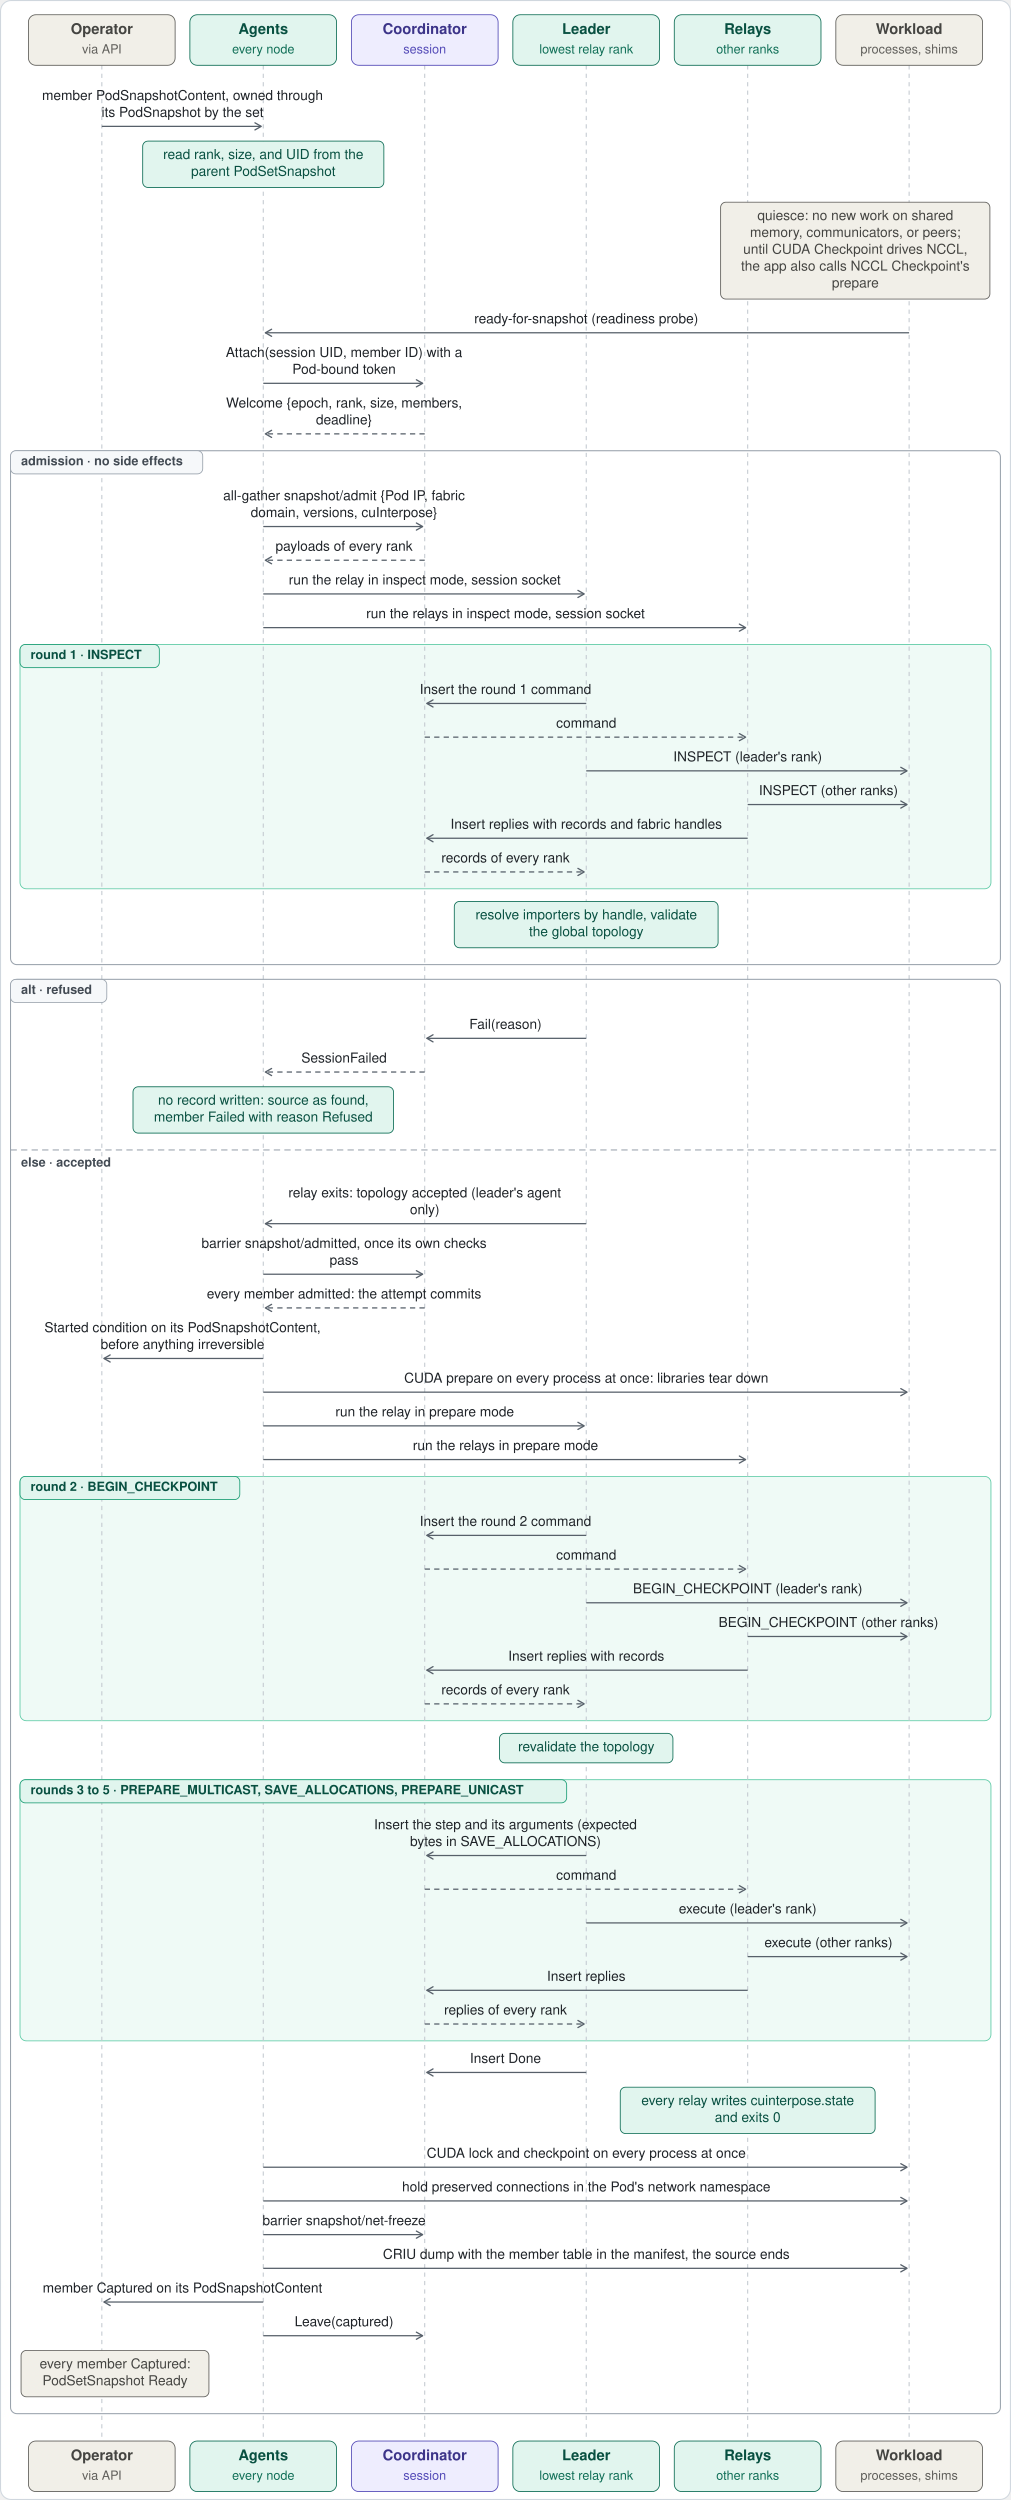
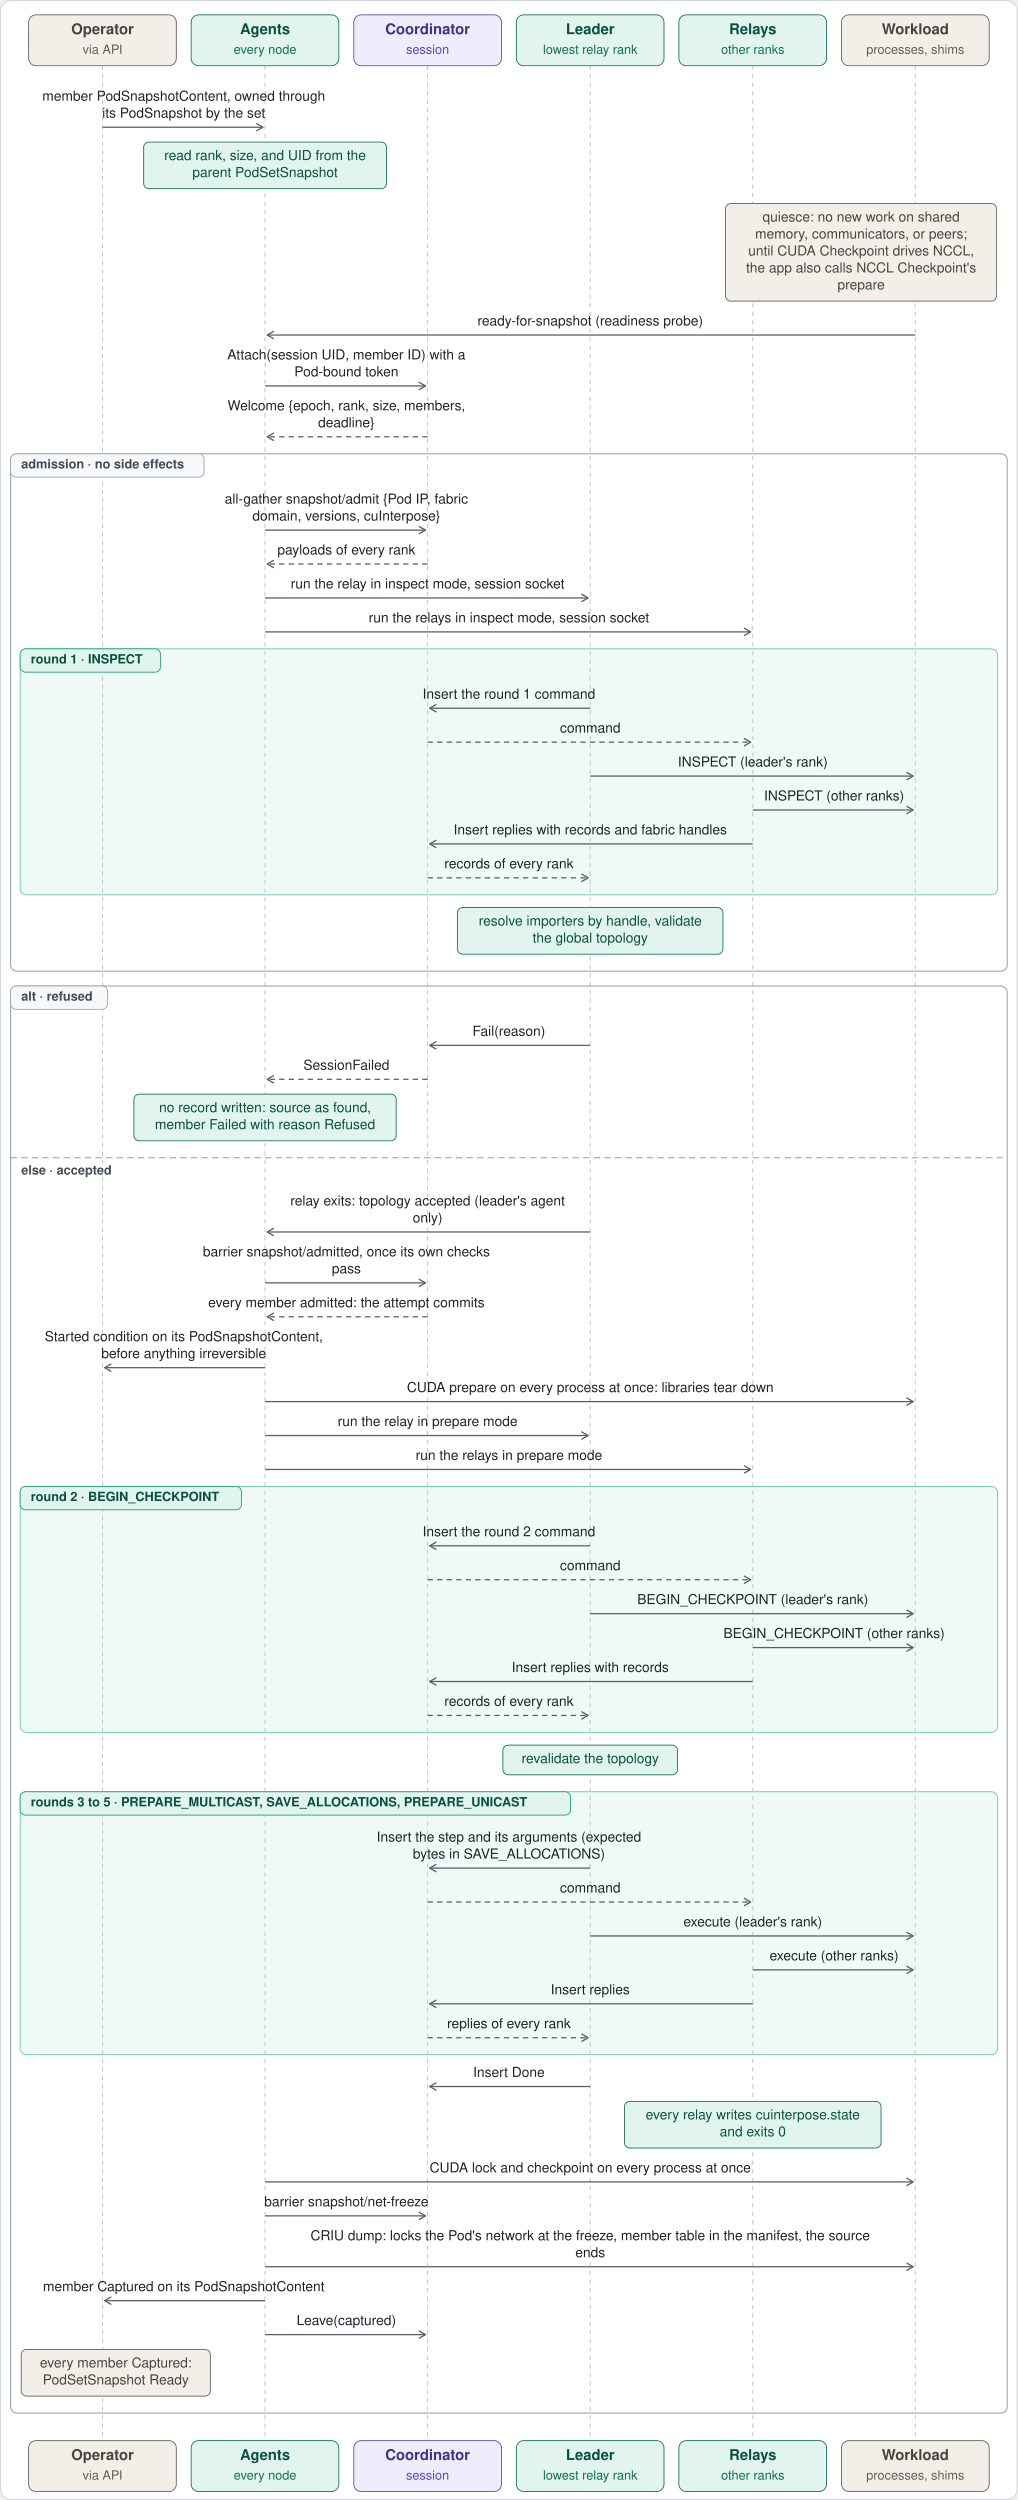
- <svg xmlns="http://www.w3.org/2000/svg" width="960" height="2374" viewBox="0 0 960 2374" role="img" aria-labelledby="title desc">
+ <svg xmlns="http://www.w3.org/2000/svg" width="960" height="2358" viewBox="0 0 960 2358" role="img" aria-labelledby="title desc">
  <style>
text{font-family:Helvetica,Arial,"Liberation Sans",sans-serif}
.bg{fill:#ffffff;stroke:#d0d7de}
.tx{fill:#1f2328}.tm{fill:#59636e}
.life{stroke:#c3c9d0}.arw{stroke:#57606a}.arwp{stroke:#7F77DD}
.ahp{stroke:#57606a;fill:none}.ahpp{stroke:#7F77DD;fill:none}
.frm{stroke:#9aa3ad;fill:none}.tag{fill:#f6f8fa;stroke:#9aa3ad}.tagt{fill:#424a53}
.note{fill:#f6f8fa;stroke:#c3c9d0}.notet{fill:#424a53}
.rnd{fill:#E1F5EE;fill-opacity:.55;stroke:#5DCAA5}.rndtag{fill:#E1F5EE;stroke:#1D9E75}.rndt{fill:#085041}
.cont{fill:none;stroke:#9aa3ad}.neutral{fill:#f6f8fa;stroke:#9aa3ad}
.k-p{fill:#EEEDFE;stroke:#534AB7}.k-p-t{fill:#3C3489}.k-p-s{fill:#534AB7}
.k-t{fill:#E1F5EE;stroke:#0F6E56}.k-t-t{fill:#085041}.k-t-s{fill:#0F6E56}
.k-g{fill:#F1EFE8;stroke:#5F5E5A}.k-g-t{fill:#444441}.k-g-s{fill:#5F5E5A}
.k-a{fill:#FAEEDA;stroke:#854F0B}.k-a-t{fill:#633806}.k-a-s{fill:#854F0B}
.k-r{fill:#FCEBEB;stroke:#A32D2D}.k-r-t{fill:#791F1F}.k-r-s{fill:#A32D2D}
.dot{fill:#1f2328}
@media (prefers-color-scheme: dark){
.bg{fill:#0d1117;stroke:#30363d}
.tx{fill:#e6edf3}.tm{fill:#9198a1}
.life{stroke:#3d444d}.arw{stroke:#9198a1}.ahp{stroke:#9198a1}
.frm{stroke:#57606a}.tag{fill:#151b23;stroke:#57606a}.tagt{fill:#d1d7e0}
.note{fill:#151b23;stroke:#3d444d}.notet{fill:#d1d7e0}
.rnd{fill:#085041;fill-opacity:.35;stroke:#1D9E75}.rndtag{fill:#085041;stroke:#5DCAA5}.rndt{fill:#E1F5EE}
.cont{stroke:#57606a}.neutral{fill:#151b23;stroke:#57606a}
.k-p{fill:#3C3489;stroke:#AFA9EC}.k-p-t{fill:#EEEDFE}.k-p-s{fill:#CECBF6}
.k-t{fill:#085041;stroke:#5DCAA5}.k-t-t{fill:#E1F5EE}.k-t-s{fill:#9FE1CB}
.k-g{fill:#444441;stroke:#B4B2A9}.k-g-t{fill:#F1EFE8}.k-g-s{fill:#D3D1C7}
.k-a{fill:#633806;stroke:#EF9F27}.k-a-t{fill:#FAEEDA}.k-a-s{fill:#FAC775}
.k-r{fill:#791F1F;stroke:#F09595}.k-r-t{fill:#FCEBEB}.k-r-s{fill:#F7C1C1}
.dot{fill:#e6edf3}
}
</style>
  <defs>
    <marker id="ah" viewBox="0 0 10 10" refX="8.5" refY="5" markerWidth="7" markerHeight="7" orient="auto-start-reverse">
      <path class="ahp" d="M1.5 1L8.5 5L1.5 9" stroke-width="1.5" stroke-linecap="round" stroke-linejoin="round" />
    </marker>
    <marker id="ahP" viewBox="0 0 10 10" refX="8.5" refY="5" markerWidth="7" markerHeight="7" orient="auto-start-reverse">
      <path class="ahpp" d="M1.5 1L8.5 5L1.5 9" stroke-width="1.5" stroke-linecap="round" stroke-linejoin="round" />
    </marker>
  </defs>
-   <rect class="bg" x="0.5" y="0.5" width="959" height="2373" rx="10" />
+   <rect class="bg" x="0.5" y="0.5" width="959" height="2357" rx="10" />
  <rect class="rnd" x="19" y="612.0" width="922" height="232.0" rx="6" stroke-width="0.8" />
  <rect class="rnd" x="19" y="1402.0" width="922" height="232.0" rx="6" stroke-width="0.8" />
  <rect class="rnd" x="19" y="1690.0" width="922" height="248.0" rx="6" stroke-width="0.8" />
-   <line class="life" x1="96.7" y1="62.0" x2="96.7" y2="2314.0" stroke-width="1" stroke-dasharray="4 4" />
-   <line class="life" x1="250.0" y1="62.0" x2="250.0" y2="2314.0" stroke-width="1" stroke-dasharray="4 4" />
-   <line class="life" x1="403.3" y1="62.0" x2="403.3" y2="2314.0" stroke-width="1" stroke-dasharray="4 4" />
-   <line class="life" x1="556.7" y1="62.0" x2="556.7" y2="2314.0" stroke-width="1" stroke-dasharray="4 4" />
-   <line class="life" x1="710.0" y1="62.0" x2="710.0" y2="2314.0" stroke-width="1" stroke-dasharray="4 4" />
-   <line class="life" x1="863.3" y1="62.0" x2="863.3" y2="2314.0" stroke-width="1" stroke-dasharray="4 4" />
+   <line class="life" x1="96.7" y1="62.0" x2="96.7" y2="2298.0" stroke-width="1" stroke-dasharray="4 4" />
+   <line class="life" x1="250.0" y1="62.0" x2="250.0" y2="2298.0" stroke-width="1" stroke-dasharray="4 4" />
+   <line class="life" x1="403.3" y1="62.0" x2="403.3" y2="2298.0" stroke-width="1" stroke-dasharray="4 4" />
+   <line class="life" x1="556.7" y1="62.0" x2="556.7" y2="2298.0" stroke-width="1" stroke-dasharray="4 4" />
+   <line class="life" x1="710.0" y1="62.0" x2="710.0" y2="2298.0" stroke-width="1" stroke-dasharray="4 4" />
+   <line class="life" x1="863.3" y1="62.0" x2="863.3" y2="2298.0" stroke-width="1" stroke-dasharray="4 4" />
  <rect class="rndtag" x="19" y="612.0" width="132.3" height="22" rx="5" stroke-width="0.8" />
  <text x="29.0" y="623.0" class="rndt" font-size="12" font-weight="700" text-anchor="start" dominant-baseline="central">round 1 · INSPECT</text>
  <rect class="frm" x="10" y="428.0" width="940" height="488.0" rx="6" stroke-width="1" />
  <rect class="tag" x="10" y="428.0" width="182.5" height="22" rx="5" stroke-width="0.8" />
  <text x="20.0" y="439.0" class="tagt" font-size="12" font-weight="700" text-anchor="start" dominant-baseline="central">admission · no side effects</text>
  <rect class="rndtag" x="19" y="1402.0" width="208.7" height="22" rx="5" stroke-width="0.8" />
  <text x="29.0" y="1413.0" class="rndt" font-size="12" font-weight="700" text-anchor="start" dominant-baseline="central">round 2 · BEGIN_CHECKPOINT</text>
  <rect class="rndtag" x="19" y="1690.0" width="519.1" height="22" rx="5" stroke-width="0.8" />
  <text x="29.0" y="1701.0" class="rndt" font-size="12" font-weight="700" text-anchor="start" dominant-baseline="central">rounds 3 to 5 · PREPARE_MULTICAST, SAVE_ALLOCATIONS, PREPARE_UNICAST</text>
-   <rect class="frm" x="10" y="930.0" width="940" height="1362.0" rx="6" stroke-width="1" />
+   <rect class="frm" x="10" y="930.0" width="940" height="1346.0" rx="6" stroke-width="1" />
  <rect class="tag" x="10" y="930.0" width="91.4" height="22" rx="5" stroke-width="0.8" />
  <text x="20.0" y="941.0" class="tagt" font-size="12" font-weight="700" text-anchor="start" dominant-baseline="central">alt · refused</text>
  <line class="frm" x1="10.0" y1="1092.0" x2="950.0" y2="1092.0" stroke-width="1" stroke-dasharray="6 4" />
  <text x="20.0" y="1105.0" class="tagt" font-size="12" font-weight="700" text-anchor="start" dominant-baseline="central">else · accepted</text>
  <text x="173.3" y="92.0" class="tx" font-size="13" font-weight="400" text-anchor="middle" dominant-baseline="central">member PodSnapshotContent, owned through</text>
  <text x="173.3" y="108.0" class="tx" font-size="13" font-weight="400" text-anchor="middle" dominant-baseline="central">its PodSnapshot by the set</text>
  <line class="arw" x1="96.7" y1="120.0" x2="248.0" y2="120.0" stroke-width="1.2" marker-end="url(#ah)" />
  <rect class="k-t" x="135.5" y="134.0" width="229.0" height="44" rx="5" stroke-width="0.8" />
  <text x="250.0" y="148.0" class="k-t-t" font-size="13" font-weight="400" text-anchor="middle" dominant-baseline="central">read rank, size, and UID from the</text>
  <text x="250.0" y="164.0" class="k-t-t" font-size="13" font-weight="400" text-anchor="middle" dominant-baseline="central">parent PodSetSnapshot</text>
  <rect class="k-g" x="684.3" y="192.0" width="255.7" height="92" rx="5" stroke-width="0.8" />
  <text x="812.2" y="206.0" class="k-g-t" font-size="13" font-weight="400" text-anchor="middle" dominant-baseline="central">quiesce: no new work on shared</text>
  <text x="812.2" y="222.0" class="k-g-t" font-size="13" font-weight="400" text-anchor="middle" dominant-baseline="central">memory, communicators, or peers;</text>
  <text x="812.2" y="238.0" class="k-g-t" font-size="13" font-weight="400" text-anchor="middle" dominant-baseline="central">until CUDA Checkpoint drives NCCL,</text>
  <text x="812.2" y="254.0" class="k-g-t" font-size="13" font-weight="400" text-anchor="middle" dominant-baseline="central">the app also calls NCCL Checkpoint's</text>
  <text x="812.2" y="270.0" class="k-g-t" font-size="13" font-weight="400" text-anchor="middle" dominant-baseline="central">prepare</text>
  <text x="556.7" y="304.0" class="tx" font-size="13" font-weight="400" text-anchor="middle" dominant-baseline="central">ready-for-snapshot (readiness probe)</text>
  <line class="arw" x1="863.3" y1="316.0" x2="252.0" y2="316.0" stroke-width="1.2" marker-end="url(#ah)" />
  <text x="326.7" y="336.0" class="tx" font-size="13" font-weight="400" text-anchor="middle" dominant-baseline="central">Attach(session UID, member ID) with a</text>
  <text x="326.7" y="352.0" class="tx" font-size="13" font-weight="400" text-anchor="middle" dominant-baseline="central">Pod-bound token</text>
  <line class="arw" x1="250.0" y1="364.0" x2="401.3" y2="364.0" stroke-width="1.2" marker-end="url(#ah)" />
  <text x="326.7" y="384.0" class="tx" font-size="13" font-weight="400" text-anchor="middle" dominant-baseline="central">Welcome {epoch, rank, size, members,</text>
  <text x="326.7" y="400.0" class="tx" font-size="13" font-weight="400" text-anchor="middle" dominant-baseline="central">deadline}</text>
  <line class="arw" x1="403.3" y1="412.0" x2="252.0" y2="412.0" stroke-width="1.2" stroke-dasharray="5 4" marker-end="url(#ah)" />
  <text x="326.7" y="472.0" class="tx" font-size="13" font-weight="400" text-anchor="middle" dominant-baseline="central">all-gather snapshot/admit {Pod IP, fabric</text>
  <text x="326.7" y="488.0" class="tx" font-size="13" font-weight="400" text-anchor="middle" dominant-baseline="central">domain, versions, cuInterpose}</text>
  <line class="arw" x1="250.0" y1="500.0" x2="401.3" y2="500.0" stroke-width="1.2" marker-end="url(#ah)" />
  <text x="326.7" y="520.0" class="tx" font-size="13" font-weight="400" text-anchor="middle" dominant-baseline="central">payloads of every rank</text>
  <line class="arw" x1="403.3" y1="532.0" x2="252.0" y2="532.0" stroke-width="1.2" stroke-dasharray="5 4" marker-end="url(#ah)" />
  <text x="403.3" y="552.0" class="tx" font-size="13" font-weight="400" text-anchor="middle" dominant-baseline="central">run the relay in inspect mode, session socket</text>
  <line class="arw" x1="250.0" y1="564.0" x2="554.7" y2="564.0" stroke-width="1.2" marker-end="url(#ah)" />
  <text x="480.0" y="584.0" class="tx" font-size="13" font-weight="400" text-anchor="middle" dominant-baseline="central">run the relays in inspect mode, session socket</text>
  <line class="arw" x1="250.0" y1="596.0" x2="708.0" y2="596.0" stroke-width="1.2" marker-end="url(#ah)" />
  <text x="480.0" y="656.0" class="tx" font-size="13" font-weight="400" text-anchor="middle" dominant-baseline="central">Insert the round 1 command</text>
  <line class="arw" x1="556.7" y1="668.0" x2="405.3" y2="668.0" stroke-width="1.2" marker-end="url(#ah)" />
  <text x="556.7" y="688.0" class="tx" font-size="13" font-weight="400" text-anchor="middle" dominant-baseline="central">command</text>
  <line class="arw" x1="403.3" y1="700.0" x2="708.0" y2="700.0" stroke-width="1.2" stroke-dasharray="5 4" marker-end="url(#ah)" />
  <text x="710.0" y="720.0" class="tx" font-size="13" font-weight="400" text-anchor="middle" dominant-baseline="central">INSPECT (leader's rank)</text>
  <line class="arw" x1="556.7" y1="732.0" x2="861.3" y2="732.0" stroke-width="1.2" marker-end="url(#ah)" />
  <text x="786.7" y="752.0" class="tx" font-size="13" font-weight="400" text-anchor="middle" dominant-baseline="central">INSPECT (other ranks)</text>
  <line class="arw" x1="710.0" y1="764.0" x2="861.3" y2="764.0" stroke-width="1.2" marker-end="url(#ah)" />
  <text x="556.7" y="784.0" class="tx" font-size="13" font-weight="400" text-anchor="middle" dominant-baseline="central">Insert replies with records and fabric handles</text>
  <line class="arw" x1="710.0" y1="796.0" x2="405.3" y2="796.0" stroke-width="1.2" marker-end="url(#ah)" />
  <text x="480.0" y="816.0" class="tx" font-size="13" font-weight="400" text-anchor="middle" dominant-baseline="central">records of every rank</text>
  <line class="arw" x1="403.3" y1="828.0" x2="554.7" y2="828.0" stroke-width="1.2" stroke-dasharray="5 4" marker-end="url(#ah)" />
  <rect class="k-t" x="431.4" y="856.0" width="250.5" height="44" rx="5" stroke-width="0.8" />
  <text x="556.7" y="870.0" class="k-t-t" font-size="13" font-weight="400" text-anchor="middle" dominant-baseline="central">resolve importers by handle, validate</text>
  <text x="556.7" y="886.0" class="k-t-t" font-size="13" font-weight="400" text-anchor="middle" dominant-baseline="central">the global topology</text>
  <text x="480.0" y="974.0" class="tx" font-size="13" font-weight="400" text-anchor="middle" dominant-baseline="central">Fail(reason)</text>
  <line class="arw" x1="556.7" y1="986.0" x2="405.3" y2="986.0" stroke-width="1.2" marker-end="url(#ah)" />
  <text x="326.7" y="1006.0" class="tx" font-size="13" font-weight="400" text-anchor="middle" dominant-baseline="central">SessionFailed</text>
  <line class="arw" x1="403.3" y1="1018.0" x2="252.0" y2="1018.0" stroke-width="1.2" stroke-dasharray="5 4" marker-end="url(#ah)" />
  <rect class="k-t" x="126.3" y="1032.0" width="247.4" height="44" rx="5" stroke-width="0.8" />
  <text x="250.0" y="1046.0" class="k-t-t" font-size="13" font-weight="400" text-anchor="middle" dominant-baseline="central">no record written: source as found,</text>
  <text x="250.0" y="1062.0" class="k-t-t" font-size="13" font-weight="400" text-anchor="middle" dominant-baseline="central">member Failed with reason Refused</text>
  <text x="403.3" y="1134.0" class="tx" font-size="13" font-weight="400" text-anchor="middle" dominant-baseline="central">relay exits: topology accepted (leader's agent</text>
  <text x="403.3" y="1150.0" class="tx" font-size="13" font-weight="400" text-anchor="middle" dominant-baseline="central">only)</text>
  <line class="arw" x1="556.7" y1="1162.0" x2="252.0" y2="1162.0" stroke-width="1.2" marker-end="url(#ah)" />
  <text x="326.7" y="1182.0" class="tx" font-size="13" font-weight="400" text-anchor="middle" dominant-baseline="central">barrier snapshot/admitted, once its own checks</text>
  <text x="326.7" y="1198.0" class="tx" font-size="13" font-weight="400" text-anchor="middle" dominant-baseline="central">pass</text>
  <line class="arw" x1="250.0" y1="1210.0" x2="401.3" y2="1210.0" stroke-width="1.2" marker-end="url(#ah)" />
  <text x="326.7" y="1230.0" class="tx" font-size="13" font-weight="400" text-anchor="middle" dominant-baseline="central">every member admitted: the attempt commits</text>
  <line class="arw" x1="403.3" y1="1242.0" x2="252.0" y2="1242.0" stroke-width="1.2" stroke-dasharray="5 4" marker-end="url(#ah)" />
  <text x="173.3" y="1262.0" class="tx" font-size="13" font-weight="400" text-anchor="middle" dominant-baseline="central">Started condition on its PodSnapshotContent,</text>
  <text x="173.3" y="1278.0" class="tx" font-size="13" font-weight="400" text-anchor="middle" dominant-baseline="central">before anything irreversible</text>
  <line class="arw" x1="250.0" y1="1290.0" x2="98.7" y2="1290.0" stroke-width="1.2" marker-end="url(#ah)" />
  <text x="556.7" y="1310.0" class="tx" font-size="13" font-weight="400" text-anchor="middle" dominant-baseline="central">CUDA prepare on every process at once: libraries tear down</text>
  <line class="arw" x1="250.0" y1="1322.0" x2="861.3" y2="1322.0" stroke-width="1.2" marker-end="url(#ah)" />
  <text x="403.3" y="1342.0" class="tx" font-size="13" font-weight="400" text-anchor="middle" dominant-baseline="central">run the relay in prepare mode</text>
  <line class="arw" x1="250.0" y1="1354.0" x2="554.7" y2="1354.0" stroke-width="1.2" marker-end="url(#ah)" />
  <text x="480.0" y="1374.0" class="tx" font-size="13" font-weight="400" text-anchor="middle" dominant-baseline="central">run the relays in prepare mode</text>
  <line class="arw" x1="250.0" y1="1386.0" x2="708.0" y2="1386.0" stroke-width="1.2" marker-end="url(#ah)" />
  <text x="480.0" y="1446.0" class="tx" font-size="13" font-weight="400" text-anchor="middle" dominant-baseline="central">Insert the round 2 command</text>
  <line class="arw" x1="556.7" y1="1458.0" x2="405.3" y2="1458.0" stroke-width="1.2" marker-end="url(#ah)" />
  <text x="556.7" y="1478.0" class="tx" font-size="13" font-weight="400" text-anchor="middle" dominant-baseline="central">command</text>
  <line class="arw" x1="403.3" y1="1490.0" x2="708.0" y2="1490.0" stroke-width="1.2" stroke-dasharray="5 4" marker-end="url(#ah)" />
  <text x="710.0" y="1510.0" class="tx" font-size="13" font-weight="400" text-anchor="middle" dominant-baseline="central">BEGIN_CHECKPOINT (leader's rank)</text>
  <line class="arw" x1="556.7" y1="1522.0" x2="861.3" y2="1522.0" stroke-width="1.2" marker-end="url(#ah)" />
  <text x="786.7" y="1542.0" class="tx" font-size="13" font-weight="400" text-anchor="middle" dominant-baseline="central">BEGIN_CHECKPOINT (other ranks)</text>
  <line class="arw" x1="710.0" y1="1554.0" x2="861.3" y2="1554.0" stroke-width="1.2" marker-end="url(#ah)" />
  <text x="556.7" y="1574.0" class="tx" font-size="13" font-weight="400" text-anchor="middle" dominant-baseline="central">Insert replies with records</text>
  <line class="arw" x1="710.0" y1="1586.0" x2="405.3" y2="1586.0" stroke-width="1.2" marker-end="url(#ah)" />
  <text x="480.0" y="1606.0" class="tx" font-size="13" font-weight="400" text-anchor="middle" dominant-baseline="central">records of every rank</text>
  <line class="arw" x1="403.3" y1="1618.0" x2="554.7" y2="1618.0" stroke-width="1.2" stroke-dasharray="5 4" marker-end="url(#ah)" />
  <rect class="k-t" x="474.3" y="1646.0" width="164.7" height="28" rx="5" stroke-width="0.8" />
  <text x="556.7" y="1660.0" class="k-t-t" font-size="13" font-weight="400" text-anchor="middle" dominant-baseline="central">revalidate the topology</text>
  <text x="480.0" y="1734.0" class="tx" font-size="13" font-weight="400" text-anchor="middle" dominant-baseline="central">Insert the step and its arguments (expected</text>
  <text x="480.0" y="1750.0" class="tx" font-size="13" font-weight="400" text-anchor="middle" dominant-baseline="central">bytes in SAVE_ALLOCATIONS)</text>
  <line class="arw" x1="556.7" y1="1762.0" x2="405.3" y2="1762.0" stroke-width="1.2" marker-end="url(#ah)" />
  <text x="556.7" y="1782.0" class="tx" font-size="13" font-weight="400" text-anchor="middle" dominant-baseline="central">command</text>
  <line class="arw" x1="403.3" y1="1794.0" x2="708.0" y2="1794.0" stroke-width="1.2" stroke-dasharray="5 4" marker-end="url(#ah)" />
  <text x="710.0" y="1814.0" class="tx" font-size="13" font-weight="400" text-anchor="middle" dominant-baseline="central">execute (leader's rank)</text>
  <line class="arw" x1="556.7" y1="1826.0" x2="861.3" y2="1826.0" stroke-width="1.2" marker-end="url(#ah)" />
  <text x="786.7" y="1846.0" class="tx" font-size="13" font-weight="400" text-anchor="middle" dominant-baseline="central">execute (other ranks)</text>
  <line class="arw" x1="710.0" y1="1858.0" x2="861.3" y2="1858.0" stroke-width="1.2" marker-end="url(#ah)" />
  <text x="556.7" y="1878.0" class="tx" font-size="13" font-weight="400" text-anchor="middle" dominant-baseline="central">Insert replies</text>
  <line class="arw" x1="710.0" y1="1890.0" x2="405.3" y2="1890.0" stroke-width="1.2" marker-end="url(#ah)" />
  <text x="480.0" y="1910.0" class="tx" font-size="13" font-weight="400" text-anchor="middle" dominant-baseline="central">replies of every rank</text>
  <line class="arw" x1="403.3" y1="1922.0" x2="554.7" y2="1922.0" stroke-width="1.2" stroke-dasharray="5 4" marker-end="url(#ah)" />
  <text x="480.0" y="1956.0" class="tx" font-size="13" font-weight="400" text-anchor="middle" dominant-baseline="central">Insert Done</text>
  <line class="arw" x1="556.7" y1="1968.0" x2="405.3" y2="1968.0" stroke-width="1.2" marker-end="url(#ah)" />
  <rect class="k-t" x="589.0" y="1982.0" width="242.0" height="44" rx="5" stroke-width="0.8" />
  <text x="710.0" y="1996.0" class="k-t-t" font-size="13" font-weight="400" text-anchor="middle" dominant-baseline="central">every relay writes cuinterpose.state</text>
  <text x="710.0" y="2012.0" class="k-t-t" font-size="13" font-weight="400" text-anchor="middle" dominant-baseline="central">and exits 0</text>
  <text x="556.7" y="2046.0" class="tx" font-size="13" font-weight="400" text-anchor="middle" dominant-baseline="central">CUDA lock and checkpoint on every process at once</text>
  <line class="arw" x1="250.0" y1="2058.0" x2="861.3" y2="2058.0" stroke-width="1.2" marker-end="url(#ah)" />
-   <text x="556.7" y="2078.0" class="tx" font-size="13" font-weight="400" text-anchor="middle" dominant-baseline="central">hold preserved connections in the Pod's network namespace</text>
-   <line class="arw" x1="250.0" y1="2090.0" x2="861.3" y2="2090.0" stroke-width="1.2" marker-end="url(#ah)" />
-   <text x="326.7" y="2110.0" class="tx" font-size="13" font-weight="400" text-anchor="middle" dominant-baseline="central">barrier snapshot/net-freeze</text>
-   <line class="arw" x1="250.0" y1="2122.0" x2="401.3" y2="2122.0" stroke-width="1.2" marker-end="url(#ah)" />
-   <text x="556.7" y="2142.0" class="tx" font-size="13" font-weight="400" text-anchor="middle" dominant-baseline="central">CRIU dump with the member table in the manifest, the source ends</text>
-   <line class="arw" x1="250.0" y1="2154.0" x2="861.3" y2="2154.0" stroke-width="1.2" marker-end="url(#ah)" />
-   <text x="173.3" y="2174.0" class="tx" font-size="13" font-weight="400" text-anchor="middle" dominant-baseline="central">member Captured on its PodSnapshotContent</text>
-   <line class="arw" x1="250.0" y1="2186.0" x2="98.7" y2="2186.0" stroke-width="1.2" marker-end="url(#ah)" />
-   <text x="326.7" y="2206.0" class="tx" font-size="13" font-weight="400" text-anchor="middle" dominant-baseline="central">Leave(captured)</text>
-   <line class="arw" x1="250.0" y1="2218.0" x2="401.3" y2="2218.0" stroke-width="1.2" marker-end="url(#ah)" />
-   <rect class="k-g" x="20.0" y="2232.0" width="178.4" height="44" rx="5" stroke-width="0.8" />
-   <text x="109.2" y="2246.0" class="k-g-t" font-size="13" font-weight="400" text-anchor="middle" dominant-baseline="central">every member Captured:</text>
-   <text x="109.2" y="2262.0" class="k-g-t" font-size="13" font-weight="400" text-anchor="middle" dominant-baseline="central">PodSetSnapshot Ready</text>
+   <text x="326.7" y="2078.0" class="tx" font-size="13" font-weight="400" text-anchor="middle" dominant-baseline="central">barrier snapshot/net-freeze</text>
+   <line class="arw" x1="250.0" y1="2090.0" x2="401.3" y2="2090.0" stroke-width="1.2" marker-end="url(#ah)" />
+   <text x="556.7" y="2110.0" class="tx" font-size="13" font-weight="400" text-anchor="middle" dominant-baseline="central">CRIU dump: locks the Pod's network at the freeze, member table in the manifest, the source</text>
+   <text x="556.7" y="2126.0" class="tx" font-size="13" font-weight="400" text-anchor="middle" dominant-baseline="central">ends</text>
+   <line class="arw" x1="250.0" y1="2138.0" x2="861.3" y2="2138.0" stroke-width="1.2" marker-end="url(#ah)" />
+   <text x="173.3" y="2158.0" class="tx" font-size="13" font-weight="400" text-anchor="middle" dominant-baseline="central">member Captured on its PodSnapshotContent</text>
+   <line class="arw" x1="250.0" y1="2170.0" x2="98.7" y2="2170.0" stroke-width="1.2" marker-end="url(#ah)" />
+   <text x="326.7" y="2190.0" class="tx" font-size="13" font-weight="400" text-anchor="middle" dominant-baseline="central">Leave(captured)</text>
+   <line class="arw" x1="250.0" y1="2202.0" x2="401.3" y2="2202.0" stroke-width="1.2" marker-end="url(#ah)" />
+   <rect class="k-g" x="20.0" y="2216.0" width="178.4" height="44" rx="5" stroke-width="0.8" />
+   <text x="109.2" y="2230.0" class="k-g-t" font-size="13" font-weight="400" text-anchor="middle" dominant-baseline="central">every member Captured:</text>
+   <text x="109.2" y="2246.0" class="k-g-t" font-size="13" font-weight="400" text-anchor="middle" dominant-baseline="central">PodSetSnapshot Ready</text>
  <rect class="k-g" x="27.0" y="14.0" width="139.3" height="48.0" rx="7" stroke-width="0.8" />
  <text x="96.7" y="29.0" class="k-g-t" font-size="14" font-weight="700" text-anchor="middle" dominant-baseline="central">Operator</text>
  <text x="96.7" y="48.0" class="k-g-s" font-size="12" font-weight="400" text-anchor="middle" dominant-baseline="central">via API</text>
-   <rect class="k-g" x="27.0" y="2318.0" width="139.3" height="48.0" rx="7" stroke-width="0.8" />
-   <text x="96.7" y="2333.0" class="k-g-t" font-size="14" font-weight="700" text-anchor="middle" dominant-baseline="central">Operator</text>
-   <text x="96.7" y="2352.0" class="k-g-s" font-size="12" font-weight="400" text-anchor="middle" dominant-baseline="central">via API</text>
+   <rect class="k-g" x="27.0" y="2302.0" width="139.3" height="48.0" rx="7" stroke-width="0.8" />
+   <text x="96.7" y="2317.0" class="k-g-t" font-size="14" font-weight="700" text-anchor="middle" dominant-baseline="central">Operator</text>
+   <text x="96.7" y="2336.0" class="k-g-s" font-size="12" font-weight="400" text-anchor="middle" dominant-baseline="central">via API</text>
  <rect class="k-t" x="180.3" y="14.0" width="139.3" height="48.0" rx="7" stroke-width="0.8" />
  <text x="250.0" y="29.0" class="k-t-t" font-size="14" font-weight="700" text-anchor="middle" dominant-baseline="central">Agents</text>
  <text x="250.0" y="48.0" class="k-t-s" font-size="12" font-weight="400" text-anchor="middle" dominant-baseline="central">every node</text>
-   <rect class="k-t" x="180.3" y="2318.0" width="139.3" height="48.0" rx="7" stroke-width="0.8" />
-   <text x="250.0" y="2333.0" class="k-t-t" font-size="14" font-weight="700" text-anchor="middle" dominant-baseline="central">Agents</text>
-   <text x="250.0" y="2352.0" class="k-t-s" font-size="12" font-weight="400" text-anchor="middle" dominant-baseline="central">every node</text>
+   <rect class="k-t" x="180.3" y="2302.0" width="139.3" height="48.0" rx="7" stroke-width="0.8" />
+   <text x="250.0" y="2317.0" class="k-t-t" font-size="14" font-weight="700" text-anchor="middle" dominant-baseline="central">Agents</text>
+   <text x="250.0" y="2336.0" class="k-t-s" font-size="12" font-weight="400" text-anchor="middle" dominant-baseline="central">every node</text>
  <rect class="k-p" x="333.7" y="14.0" width="139.3" height="48.0" rx="7" stroke-width="0.8" />
  <text x="403.3" y="29.0" class="k-p-t" font-size="14" font-weight="700" text-anchor="middle" dominant-baseline="central">Coordinator</text>
  <text x="403.3" y="48.0" class="k-p-s" font-size="12" font-weight="400" text-anchor="middle" dominant-baseline="central">session</text>
-   <rect class="k-p" x="333.7" y="2318.0" width="139.3" height="48.0" rx="7" stroke-width="0.8" />
-   <text x="403.3" y="2333.0" class="k-p-t" font-size="14" font-weight="700" text-anchor="middle" dominant-baseline="central">Coordinator</text>
-   <text x="403.3" y="2352.0" class="k-p-s" font-size="12" font-weight="400" text-anchor="middle" dominant-baseline="central">session</text>
+   <rect class="k-p" x="333.7" y="2302.0" width="139.3" height="48.0" rx="7" stroke-width="0.8" />
+   <text x="403.3" y="2317.0" class="k-p-t" font-size="14" font-weight="700" text-anchor="middle" dominant-baseline="central">Coordinator</text>
+   <text x="403.3" y="2336.0" class="k-p-s" font-size="12" font-weight="400" text-anchor="middle" dominant-baseline="central">session</text>
  <rect class="k-t" x="487.0" y="14.0" width="139.3" height="48.0" rx="7" stroke-width="0.8" />
  <text x="556.7" y="29.0" class="k-t-t" font-size="14" font-weight="700" text-anchor="middle" dominant-baseline="central">Leader</text>
  <text x="556.7" y="48.0" class="k-t-s" font-size="12" font-weight="400" text-anchor="middle" dominant-baseline="central">lowest relay rank</text>
-   <rect class="k-t" x="487.0" y="2318.0" width="139.3" height="48.0" rx="7" stroke-width="0.8" />
-   <text x="556.7" y="2333.0" class="k-t-t" font-size="14" font-weight="700" text-anchor="middle" dominant-baseline="central">Leader</text>
-   <text x="556.7" y="2352.0" class="k-t-s" font-size="12" font-weight="400" text-anchor="middle" dominant-baseline="central">lowest relay rank</text>
+   <rect class="k-t" x="487.0" y="2302.0" width="139.3" height="48.0" rx="7" stroke-width="0.8" />
+   <text x="556.7" y="2317.0" class="k-t-t" font-size="14" font-weight="700" text-anchor="middle" dominant-baseline="central">Leader</text>
+   <text x="556.7" y="2336.0" class="k-t-s" font-size="12" font-weight="400" text-anchor="middle" dominant-baseline="central">lowest relay rank</text>
  <rect class="k-t" x="640.3" y="14.0" width="139.3" height="48.0" rx="7" stroke-width="0.8" />
  <text x="710.0" y="29.0" class="k-t-t" font-size="14" font-weight="700" text-anchor="middle" dominant-baseline="central">Relays</text>
  <text x="710.0" y="48.0" class="k-t-s" font-size="12" font-weight="400" text-anchor="middle" dominant-baseline="central">other ranks</text>
-   <rect class="k-t" x="640.3" y="2318.0" width="139.3" height="48.0" rx="7" stroke-width="0.8" />
-   <text x="710.0" y="2333.0" class="k-t-t" font-size="14" font-weight="700" text-anchor="middle" dominant-baseline="central">Relays</text>
-   <text x="710.0" y="2352.0" class="k-t-s" font-size="12" font-weight="400" text-anchor="middle" dominant-baseline="central">other ranks</text>
+   <rect class="k-t" x="640.3" y="2302.0" width="139.3" height="48.0" rx="7" stroke-width="0.8" />
+   <text x="710.0" y="2317.0" class="k-t-t" font-size="14" font-weight="700" text-anchor="middle" dominant-baseline="central">Relays</text>
+   <text x="710.0" y="2336.0" class="k-t-s" font-size="12" font-weight="400" text-anchor="middle" dominant-baseline="central">other ranks</text>
  <rect class="k-g" x="793.7" y="14.0" width="139.3" height="48.0" rx="7" stroke-width="0.8" />
  <text x="863.3" y="29.0" class="k-g-t" font-size="14" font-weight="700" text-anchor="middle" dominant-baseline="central">Workload</text>
  <text x="863.3" y="48.0" class="k-g-s" font-size="12" font-weight="400" text-anchor="middle" dominant-baseline="central">processes, shims</text>
-   <rect class="k-g" x="793.7" y="2318.0" width="139.3" height="48.0" rx="7" stroke-width="0.8" />
-   <text x="863.3" y="2333.0" class="k-g-t" font-size="14" font-weight="700" text-anchor="middle" dominant-baseline="central">Workload</text>
-   <text x="863.3" y="2352.0" class="k-g-s" font-size="12" font-weight="400" text-anchor="middle" dominant-baseline="central">processes, shims</text>
+   <rect class="k-g" x="793.7" y="2302.0" width="139.3" height="48.0" rx="7" stroke-width="0.8" />
+   <text x="863.3" y="2317.0" class="k-g-t" font-size="14" font-weight="700" text-anchor="middle" dominant-baseline="central">Workload</text>
+   <text x="863.3" y="2336.0" class="k-g-s" font-size="12" font-weight="400" text-anchor="middle" dominant-baseline="central">processes, shims</text>
</svg>
